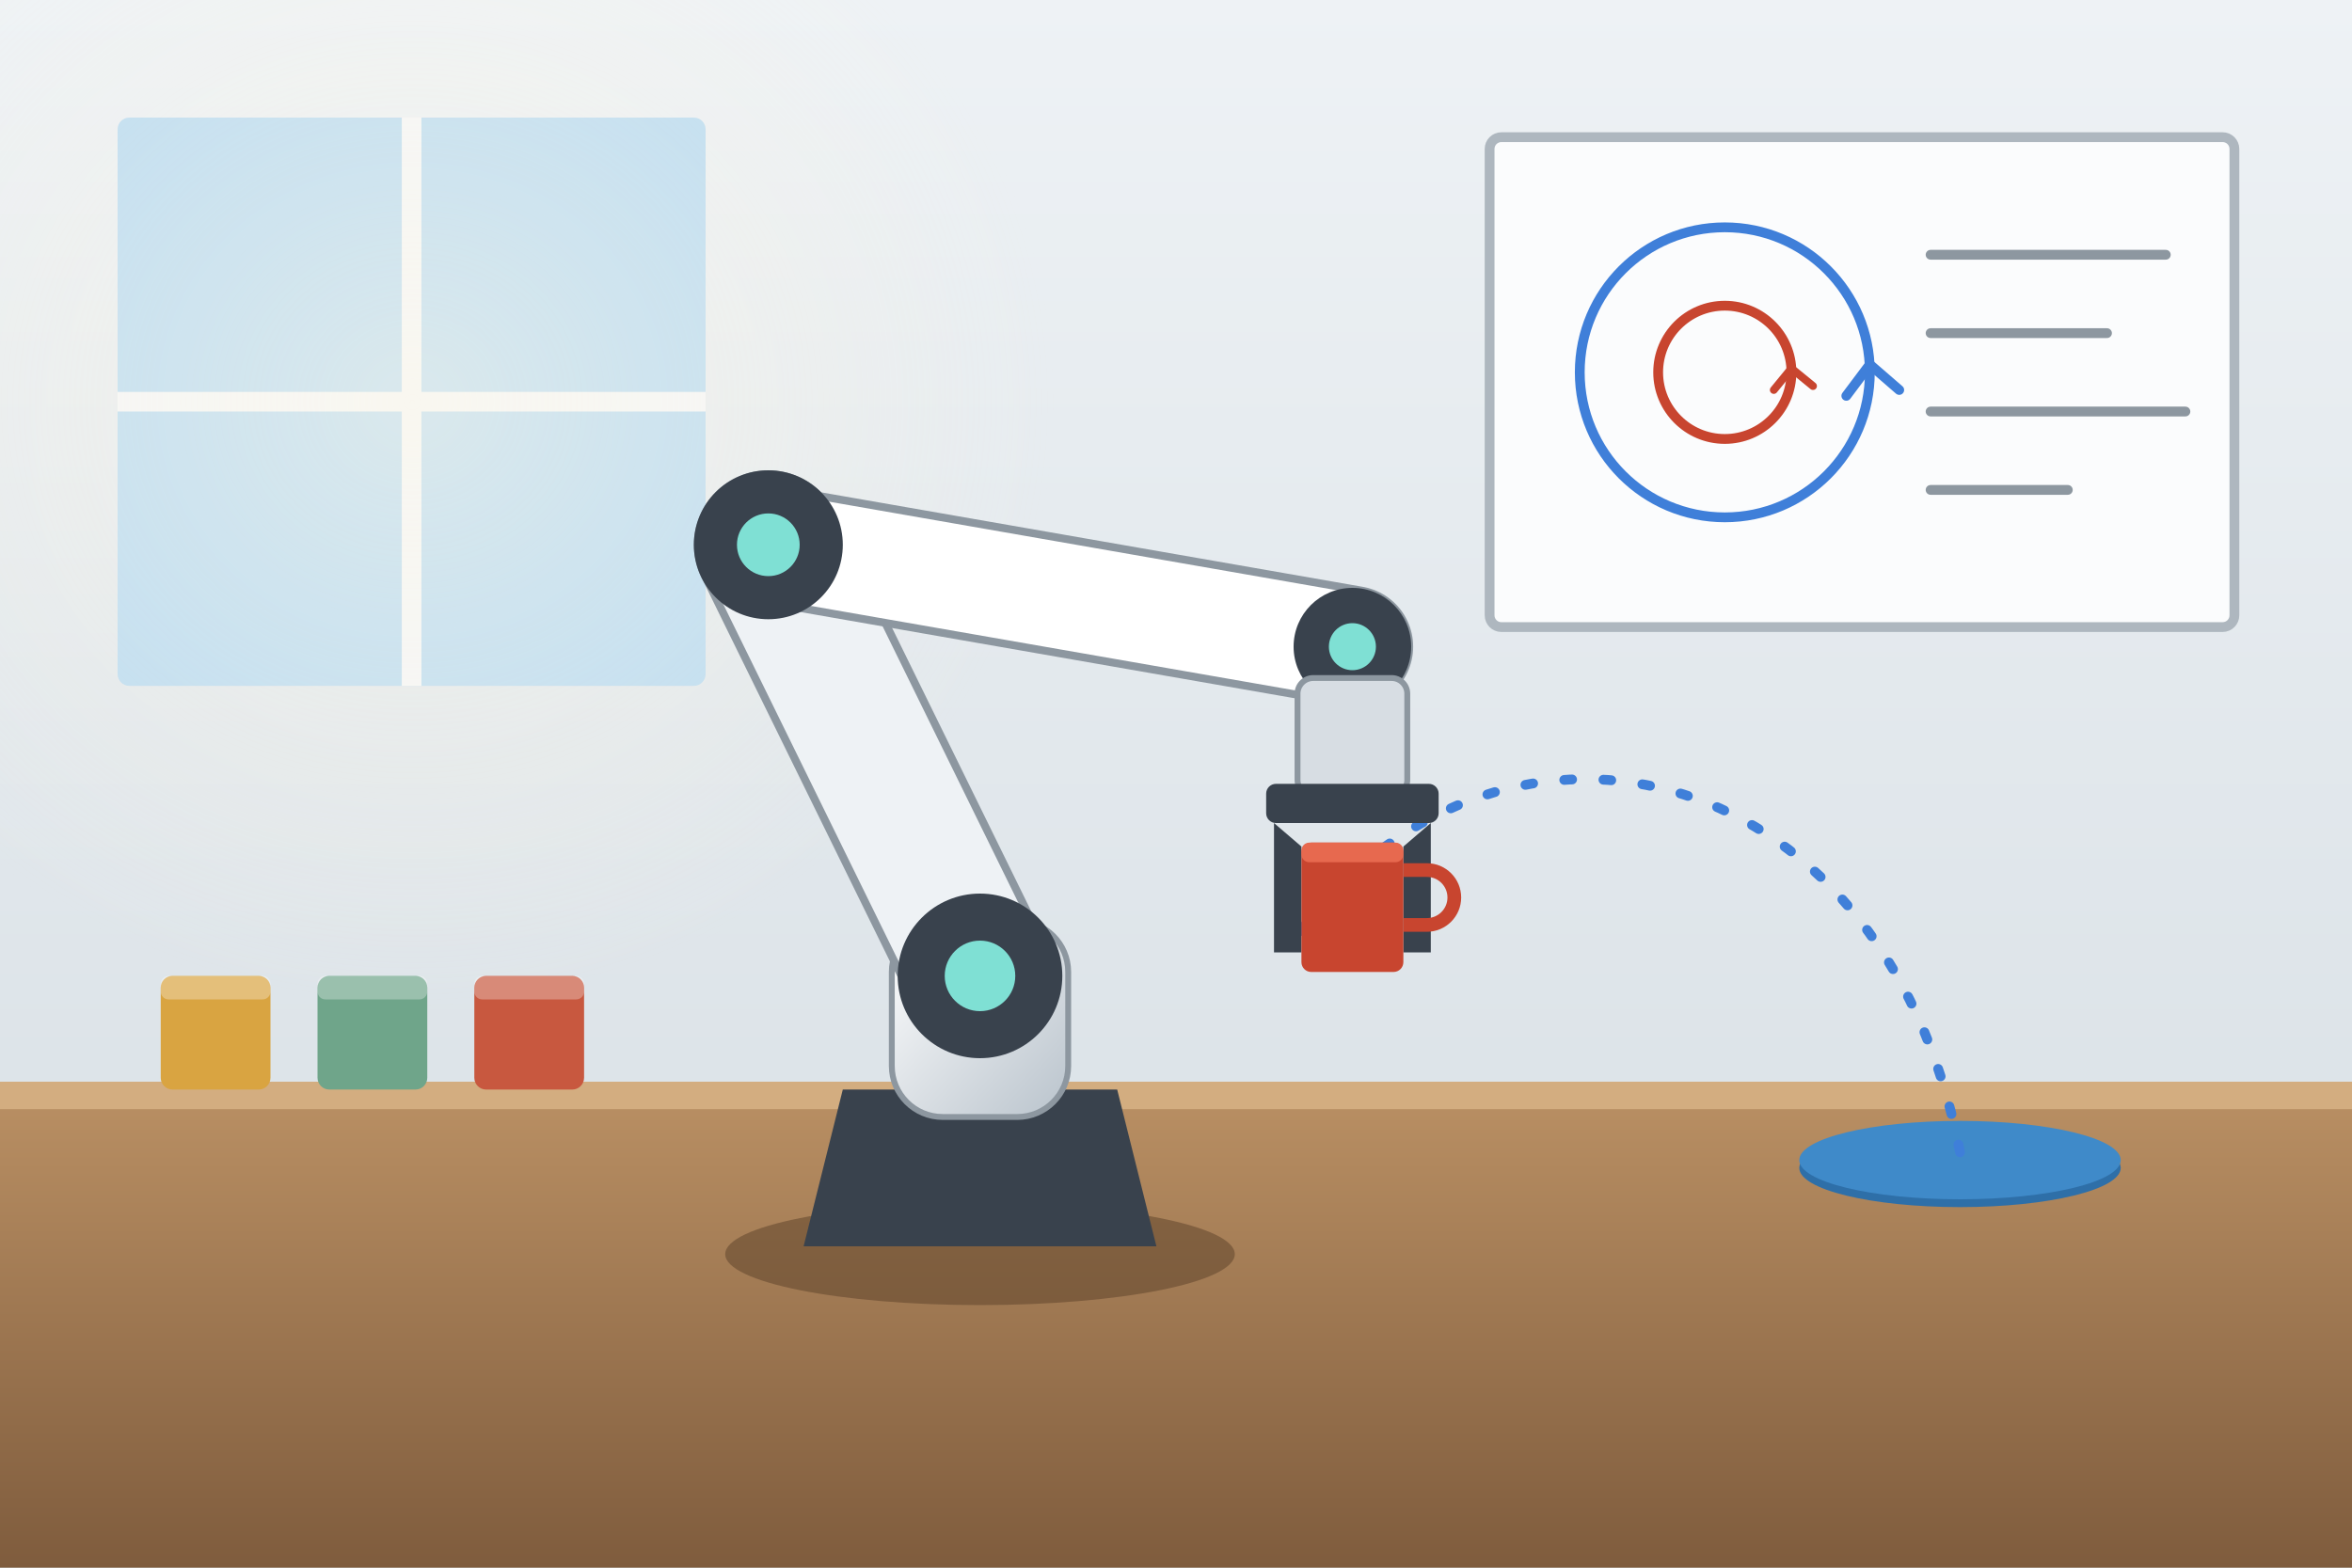
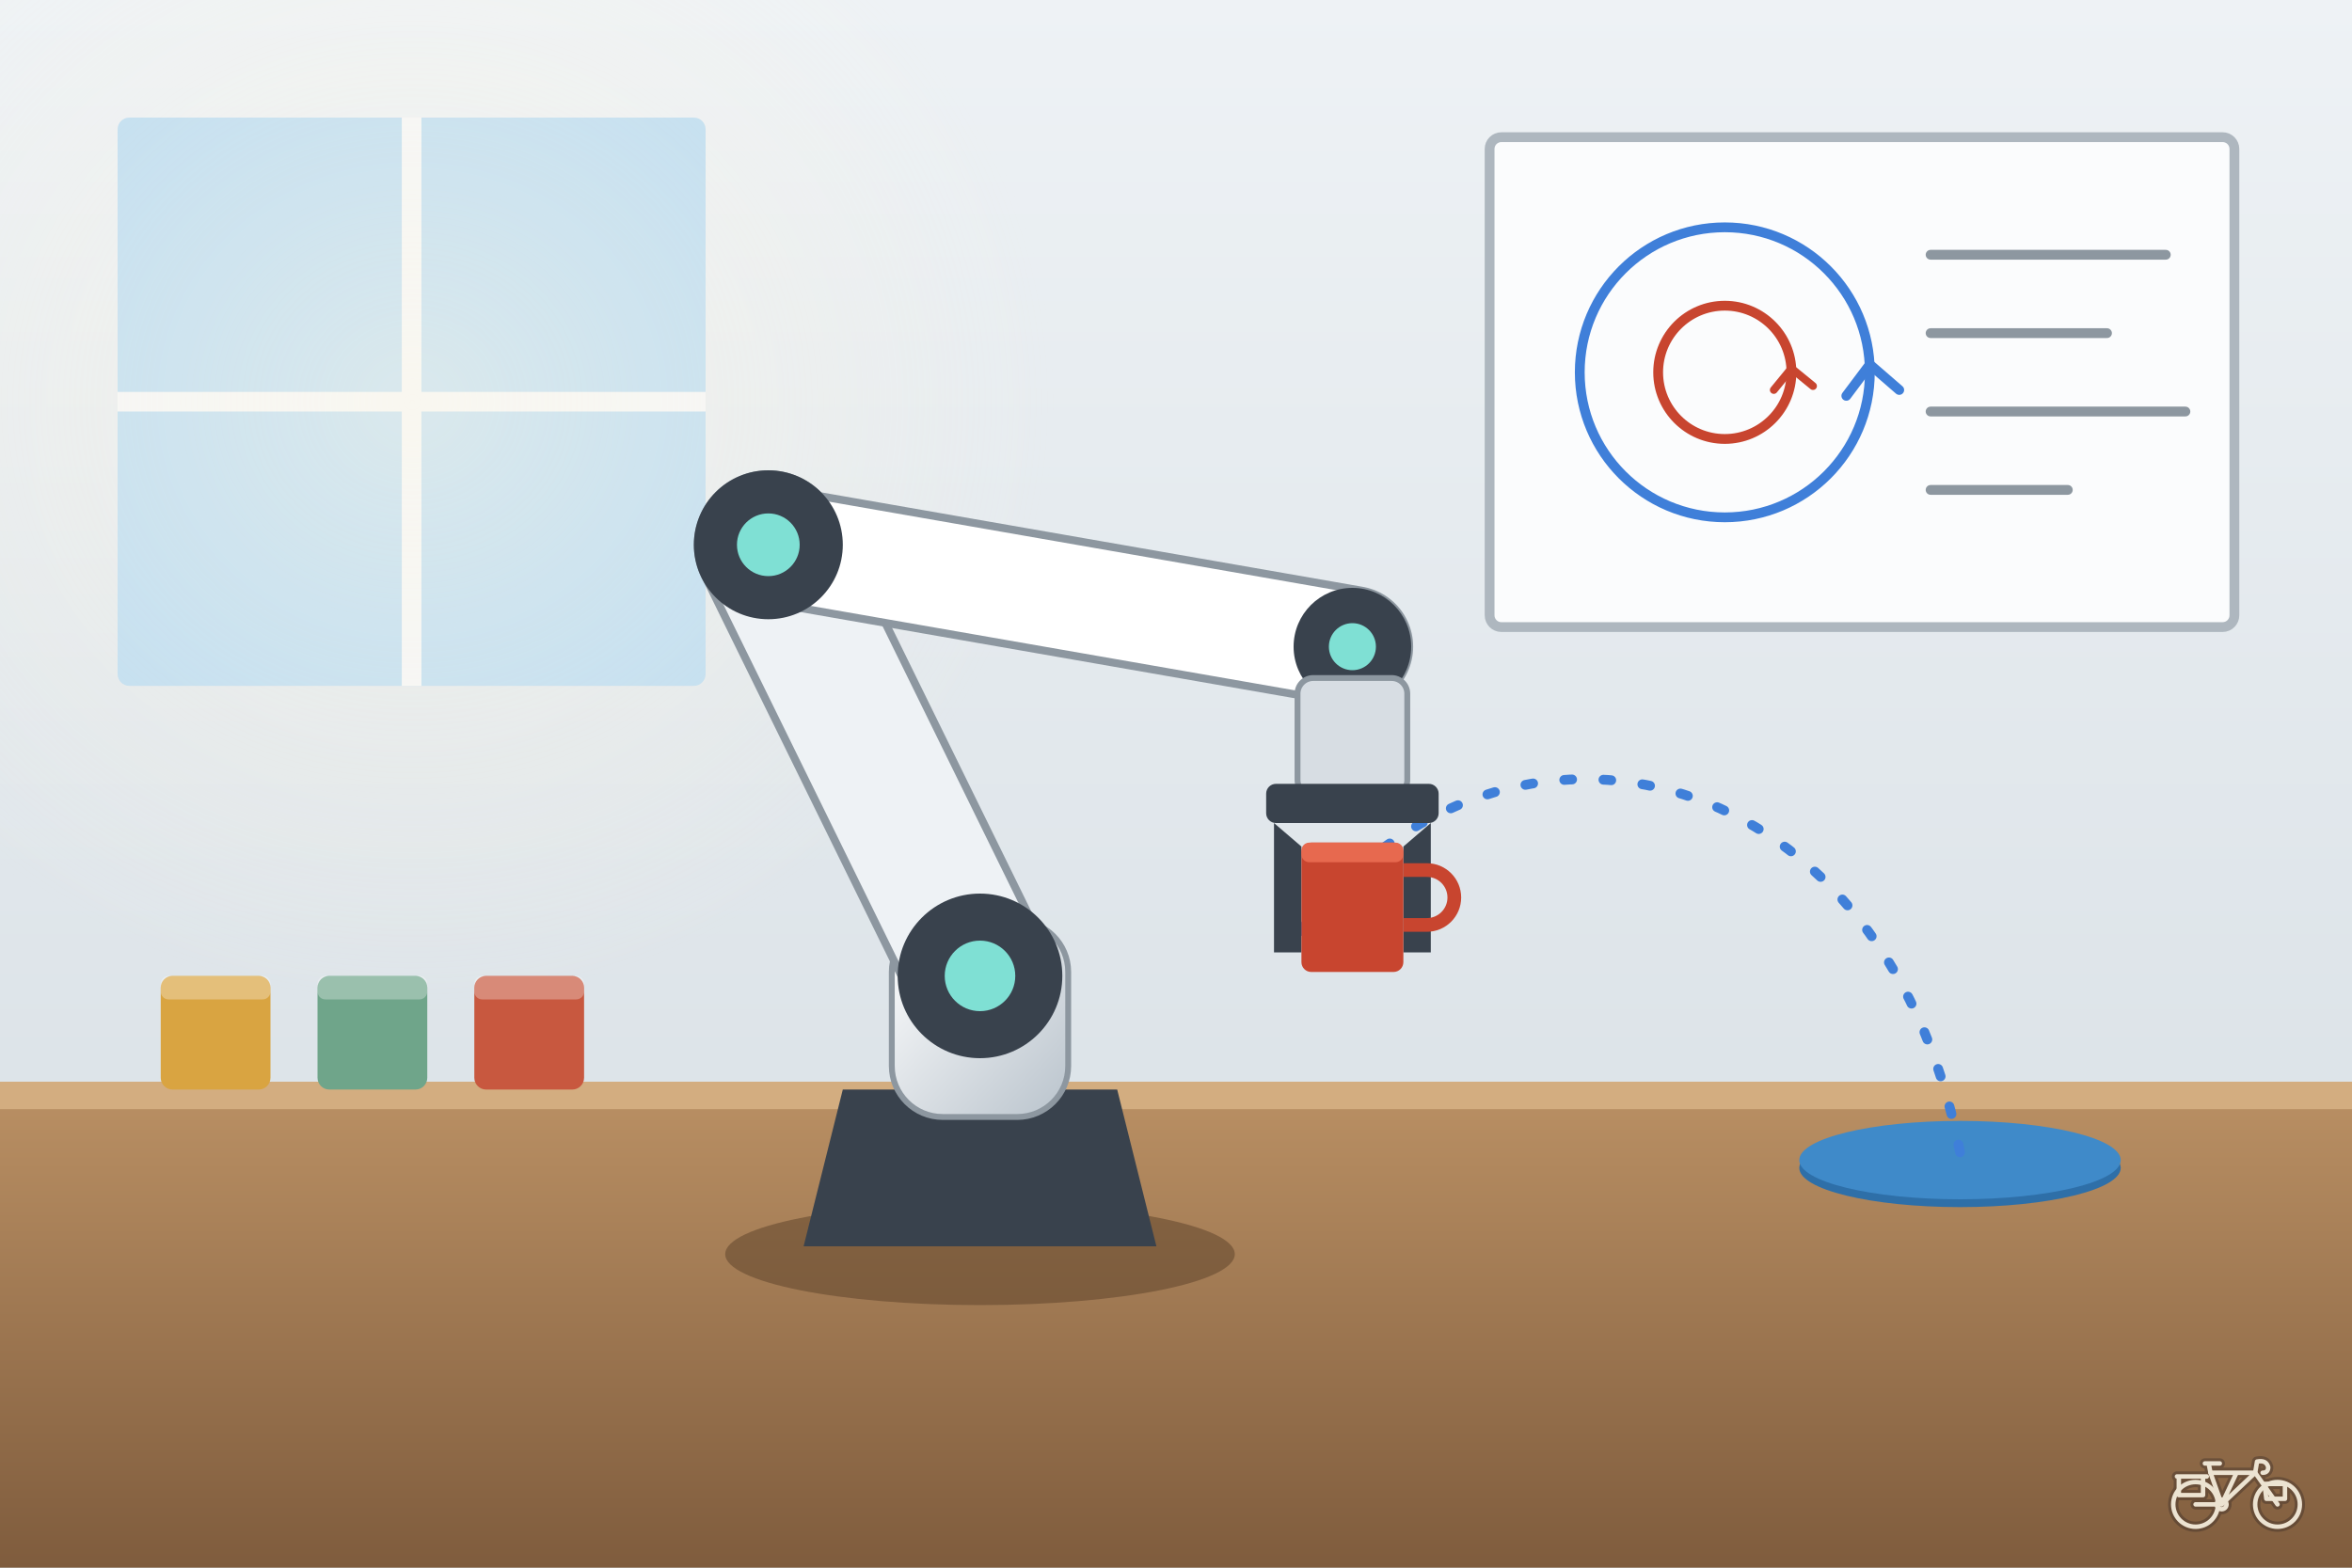
<svg xmlns="http://www.w3.org/2000/svg" viewBox="0 0 1200 800" width="1200" height="800">
  <defs>
    <linearGradient id="fwall" x1="0" y1="0" x2="0" y2="1">
      <stop offset="0" stop-color="#eef2f5" />
      <stop offset="1" stop-color="#d5dde3" />
    </linearGradient>
    <linearGradient id="fbench" x1="0" y1="0" x2="0" y2="1">
      <stop offset="0" stop-color="#b98f63" />
      <stop offset="1" stop-color="#7f5c3d" />
    </linearGradient>
    <linearGradient id="farm" x1="0" y1="0" x2="1" y2="1">
      <stop offset="0" stop-color="#ffffff" />
      <stop offset="1" stop-color="#b9c3cc" />
    </linearGradient>
    <radialGradient id="flight" cx="0.5" cy="0.5" r="0.5">
      <stop offset="0" stop-color="#fff8e6" stop-opacity="0.9" />
      <stop offset="1" stop-color="#fff8e6" stop-opacity="0" />
    </radialGradient>
  </defs>
  <rect width="1200" height="800" fill="url(#fwall)" />
  <rect x="60" y="60" width="300" height="290" rx="6" fill="#bcdcf2" />
  <path d="M210 60v290M60 205h300" stroke="#f4f6f8" stroke-width="10" />
  <ellipse cx="210" cy="205" rx="330" ry="310" fill="url(#flight)" opacity="0.5" />
  <rect x="760" y="70" width="380" height="250" rx="6" fill="#fbfcfd" stroke="#aeb7bf" stroke-width="5" />
  <circle cx="880" cy="190" r="74" fill="none" stroke="#3f7fd9" stroke-width="5" />
  <path d="M954 186 l-12 16 M954 186 l15 13" stroke="#3f7fd9" stroke-width="5" fill="none" stroke-linecap="round" />
  <circle cx="880" cy="190" r="34" fill="none" stroke="#c8452f" stroke-width="5" />
  <path d="M914 188 l-9 11 M914 188 l11 9" stroke="#c8452f" stroke-width="4" fill="none" stroke-linecap="round" />
  <path d="M985 130 h120" stroke="#8d97a0" stroke-width="5" stroke-linecap="round" />
  <path d="M985 170 h90" stroke="#8d97a0" stroke-width="5" stroke-linecap="round" />
  <path d="M985 210 h130" stroke="#8d97a0" stroke-width="5" stroke-linecap="round" />
  <path d="M985 250 h70" stroke="#8d97a0" stroke-width="5" stroke-linecap="round" />
  <rect y="560" width="1200" height="240" fill="url(#fbench)" />
  <rect y="552" width="1200" height="14" fill="#d3ad80" />
  <rect x="82" y="498" width="56" height="58" rx="6" fill="#d9a441" />
  <rect x="82" y="498" width="56" height="12" rx="4" fill="#ffffff" opacity="0.3" />
  <rect x="162" y="498" width="56" height="58" rx="6" fill="#6fa58a" />
  <rect x="162" y="498" width="56" height="12" rx="4" fill="#ffffff" opacity="0.3" />
  <rect x="242" y="498" width="56" height="58" rx="6" fill="#c8583f" />
  <rect x="242" y="498" width="56" height="12" rx="4" fill="#ffffff" opacity="0.3" />
  <ellipse cx="1000" cy="596" rx="82" ry="20" fill="#2e6fa8" />
  <ellipse cx="1000" cy="592" rx="82" ry="20" fill="#3f8ac9" />
  <path d="M1000 588 C960 380 760 340 660 480" fill="none" stroke="#3f7fd9" stroke-width="5" stroke-dasharray="4 16" stroke-linecap="round" />
  <ellipse cx="500" cy="640" rx="130" ry="26" fill="#5a3f28" opacity="0.5" />
  <path d="M410 636 L430 556 H570 L590 636 Z" fill="#39424d" />
  <rect x="455" y="470" width="90" height="100" rx="26" fill="url(#farm)" stroke="#8d97a0" stroke-width="3" />
  <path d="M500 498 L392 278" stroke="#8d97a0" stroke-width="76" stroke-linecap="round" />
  <path d="M500 498 L392 278" stroke="#eef2f5" stroke-width="68" stroke-linecap="round" />
  <circle cx="500" cy="498" r="42" fill="#39424d" />
  <circle cx="500" cy="498" r="18" fill="#7fe0d4" />
  <path d="M392 278 L690 330" stroke="#8d97a0" stroke-width="62" stroke-linecap="round" />
  <path d="M392 278 L690 330" stroke="#ffffff" stroke-width="54" stroke-linecap="round" />
  <circle cx="392" cy="278" r="38" fill="#39424d" />
  <circle cx="392" cy="278" r="16" fill="#7fe0d4" />
  <circle cx="690" cy="330" r="30" fill="#39424d" />
  <circle cx="690" cy="330" r="12" fill="#7fe0d4" />
  <rect x="662" y="346" width="56" height="60" rx="8" fill="#d7dde3" stroke="#8d97a0" stroke-width="3" />
  <rect x="646" y="400" width="88" height="20" rx="5" fill="#39424d" />
  <path d="M650 420 V486 h14 V432 Z" fill="#39424d" />
  <path d="M730 420 V486 h-14 V432 Z" fill="#39424d" />
  <rect x="664" y="430" width="52" height="66" rx="5" fill="#c8452f" />
  <rect x="664" y="430" width="52" height="10" rx="4" fill="#e7694f" />
  <path d="M716 444 h12 a12 12 0 0 1 0 28 h-12" fill="none" stroke="#c8452f" stroke-width="7" />
+   <g class="signature-bike" transform="translate(1106.9,739.2) scale(0.950)">
+     <g fill="none" stroke="#14121a" stroke-width="5.5" stroke-linecap="round" stroke-linejoin="round" opacity="0.28">
+       <circle cx="14" cy="30" r="12" />
+       <circle cx="58" cy="30" r="12" />
+       <path d="M14 30 L28 30 L22 13 M28 30 L46 13 L22 13 M46 13 L58 30 M28 30 L36 13" />
+       <path d="M19 8 H27 M22 13 L21 8" />
+       <path d="M46 13 L47 7 Q52 6 53 10 Q53 13 50 13" />
+       <path d="M4 15 H20 M5 15 V25 H18 V15" />
+       <path d="M51 19 H62 V27 H52 Z" />
+       <circle cx="28" cy="30" r="2.6" />
+     </g>
+     <g fill="none" stroke="#fbf3e2" stroke-width="2.4" stroke-linecap="round" stroke-linejoin="round" opacity="0.9">
+       <circle cx="14" cy="30" r="12" />
+       <circle cx="58" cy="30" r="12" />
+       <path d="M14 30 L28 30 L22 13 M28 30 L46 13 L22 13 M46 13 L58 30 M28 30 L36 13" />
+       <path d="M19 8 H27 M22 13 L21 8" />
+       <path d="M46 13 L47 7 Q52 6 53 10 Q53 13 50 13" />
+       <path d="M4 15 H20 M5 15 V25 H18 V15" />
+       <path d="M51 19 H62 V27 H52 Z" />
+       <circle cx="28" cy="30" r="2.6" />
+     </g>
+   </g>
</svg>
